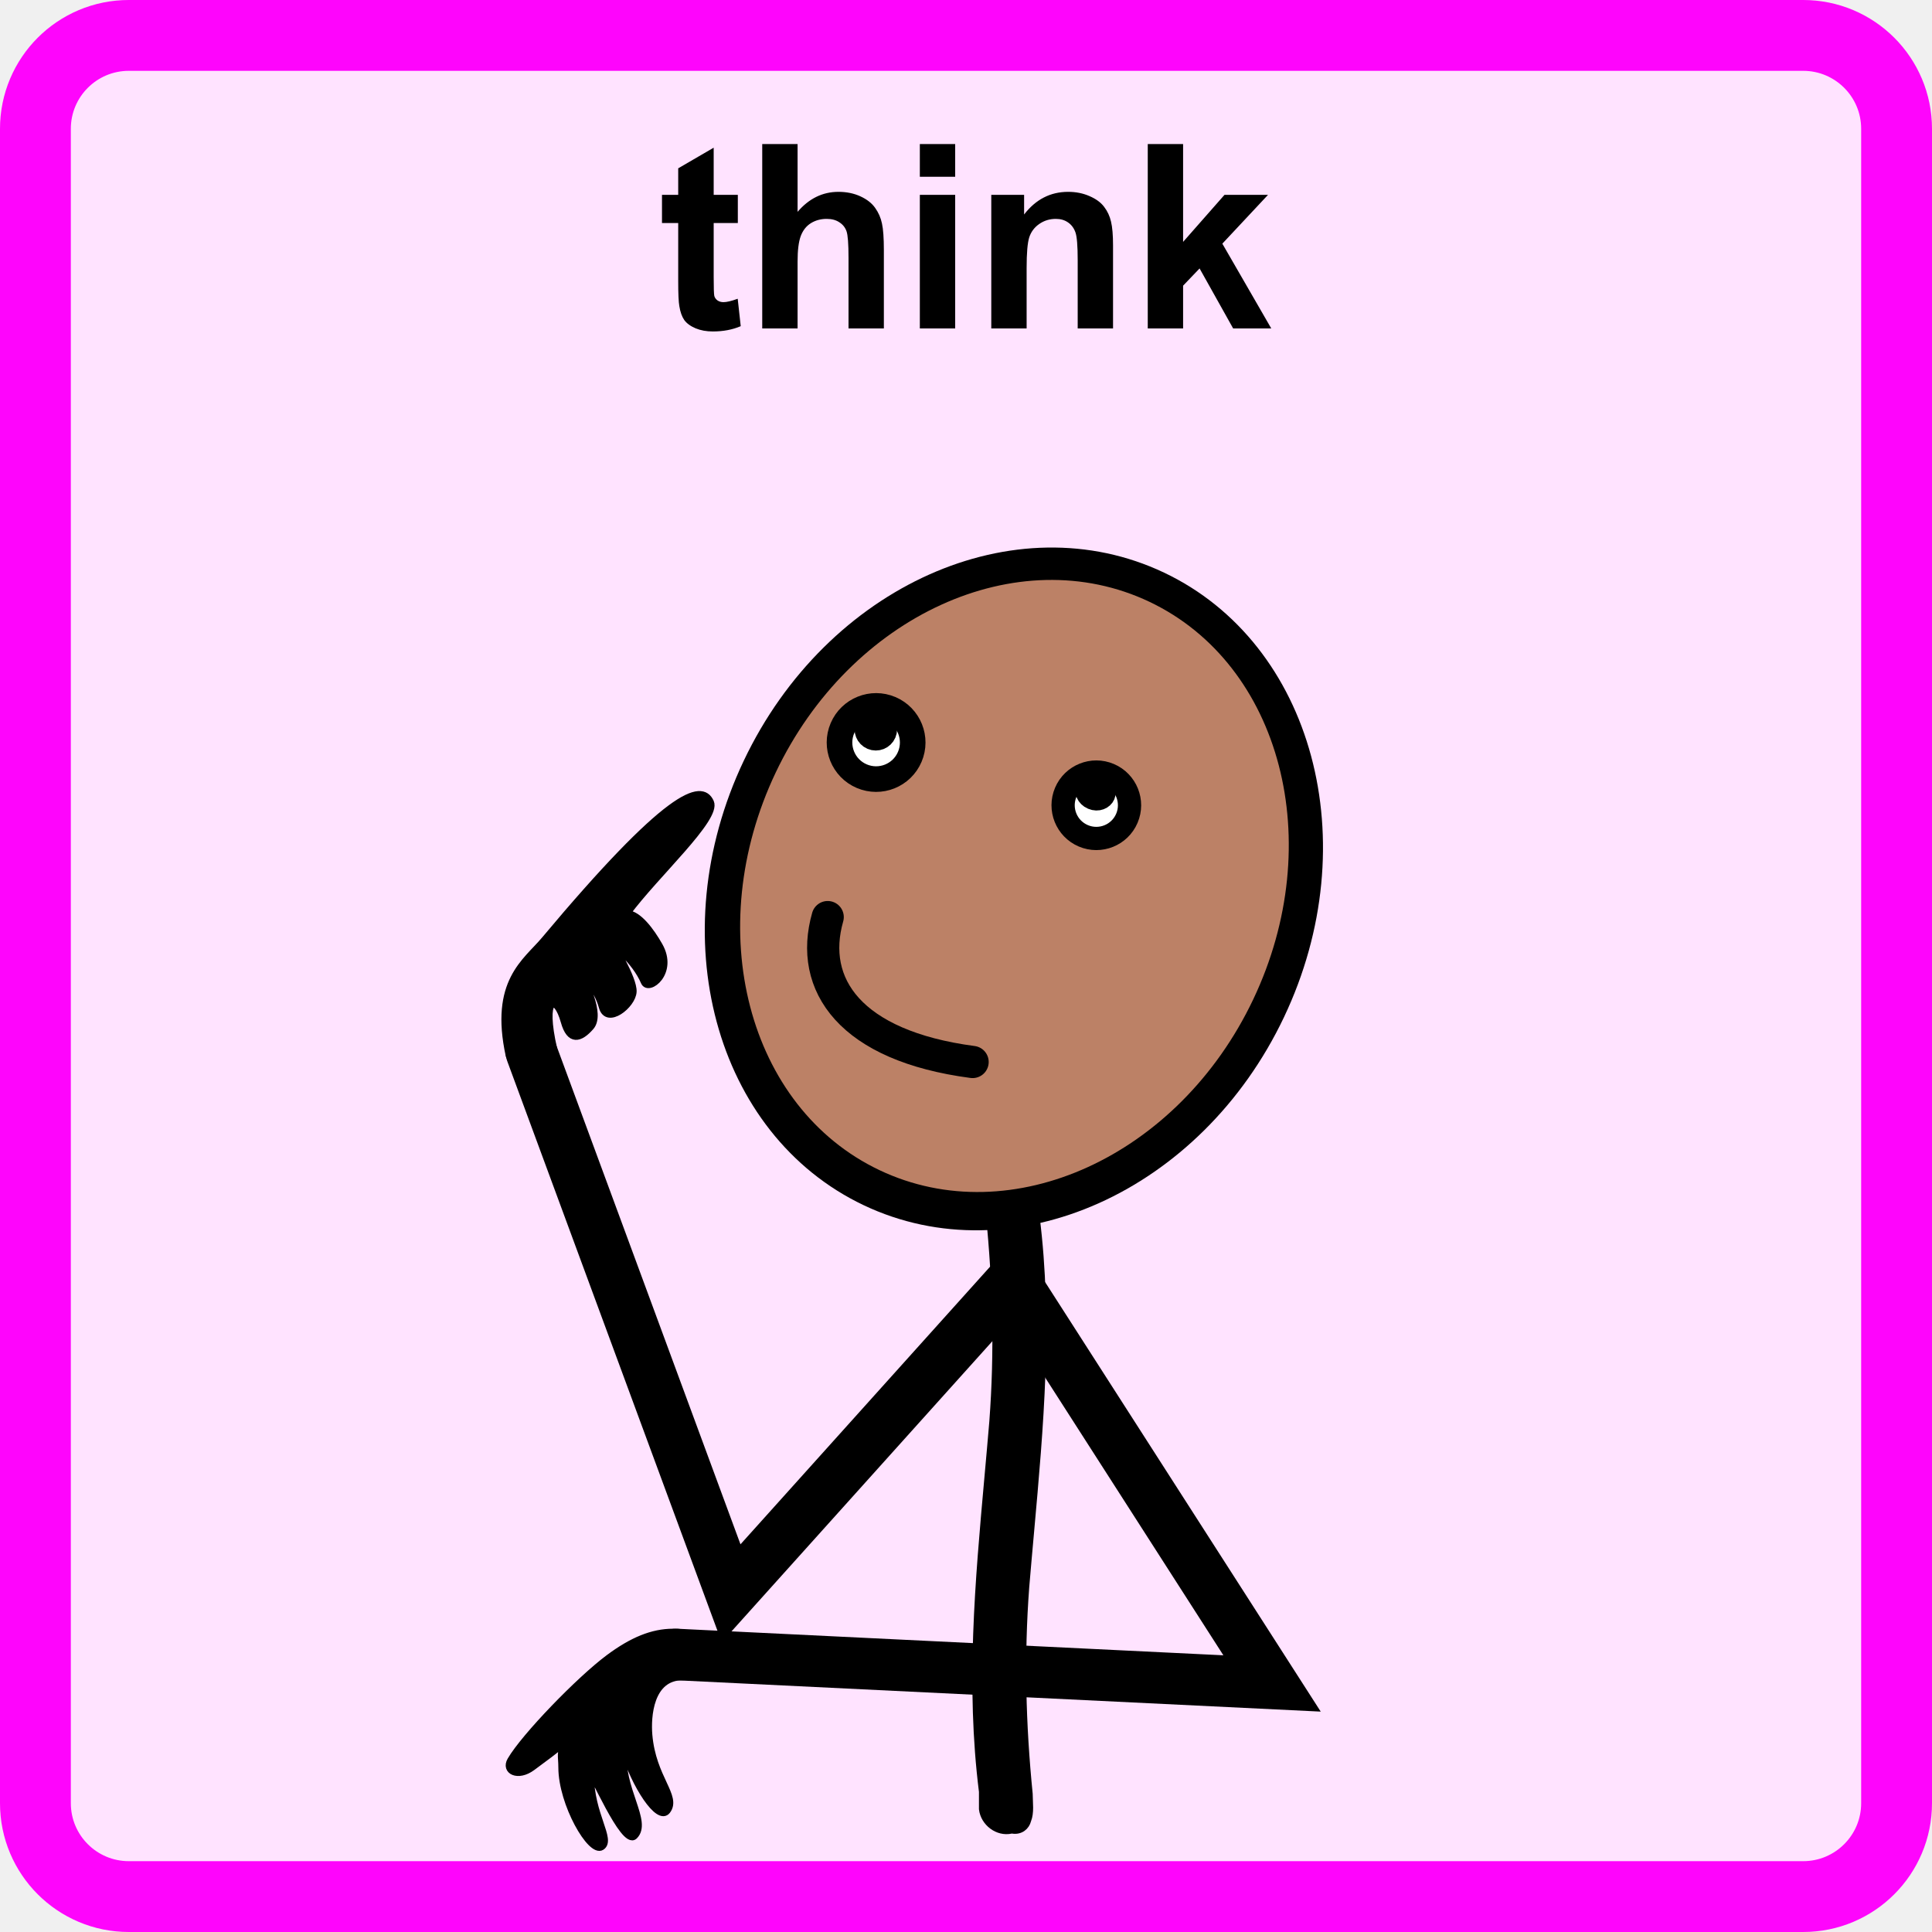
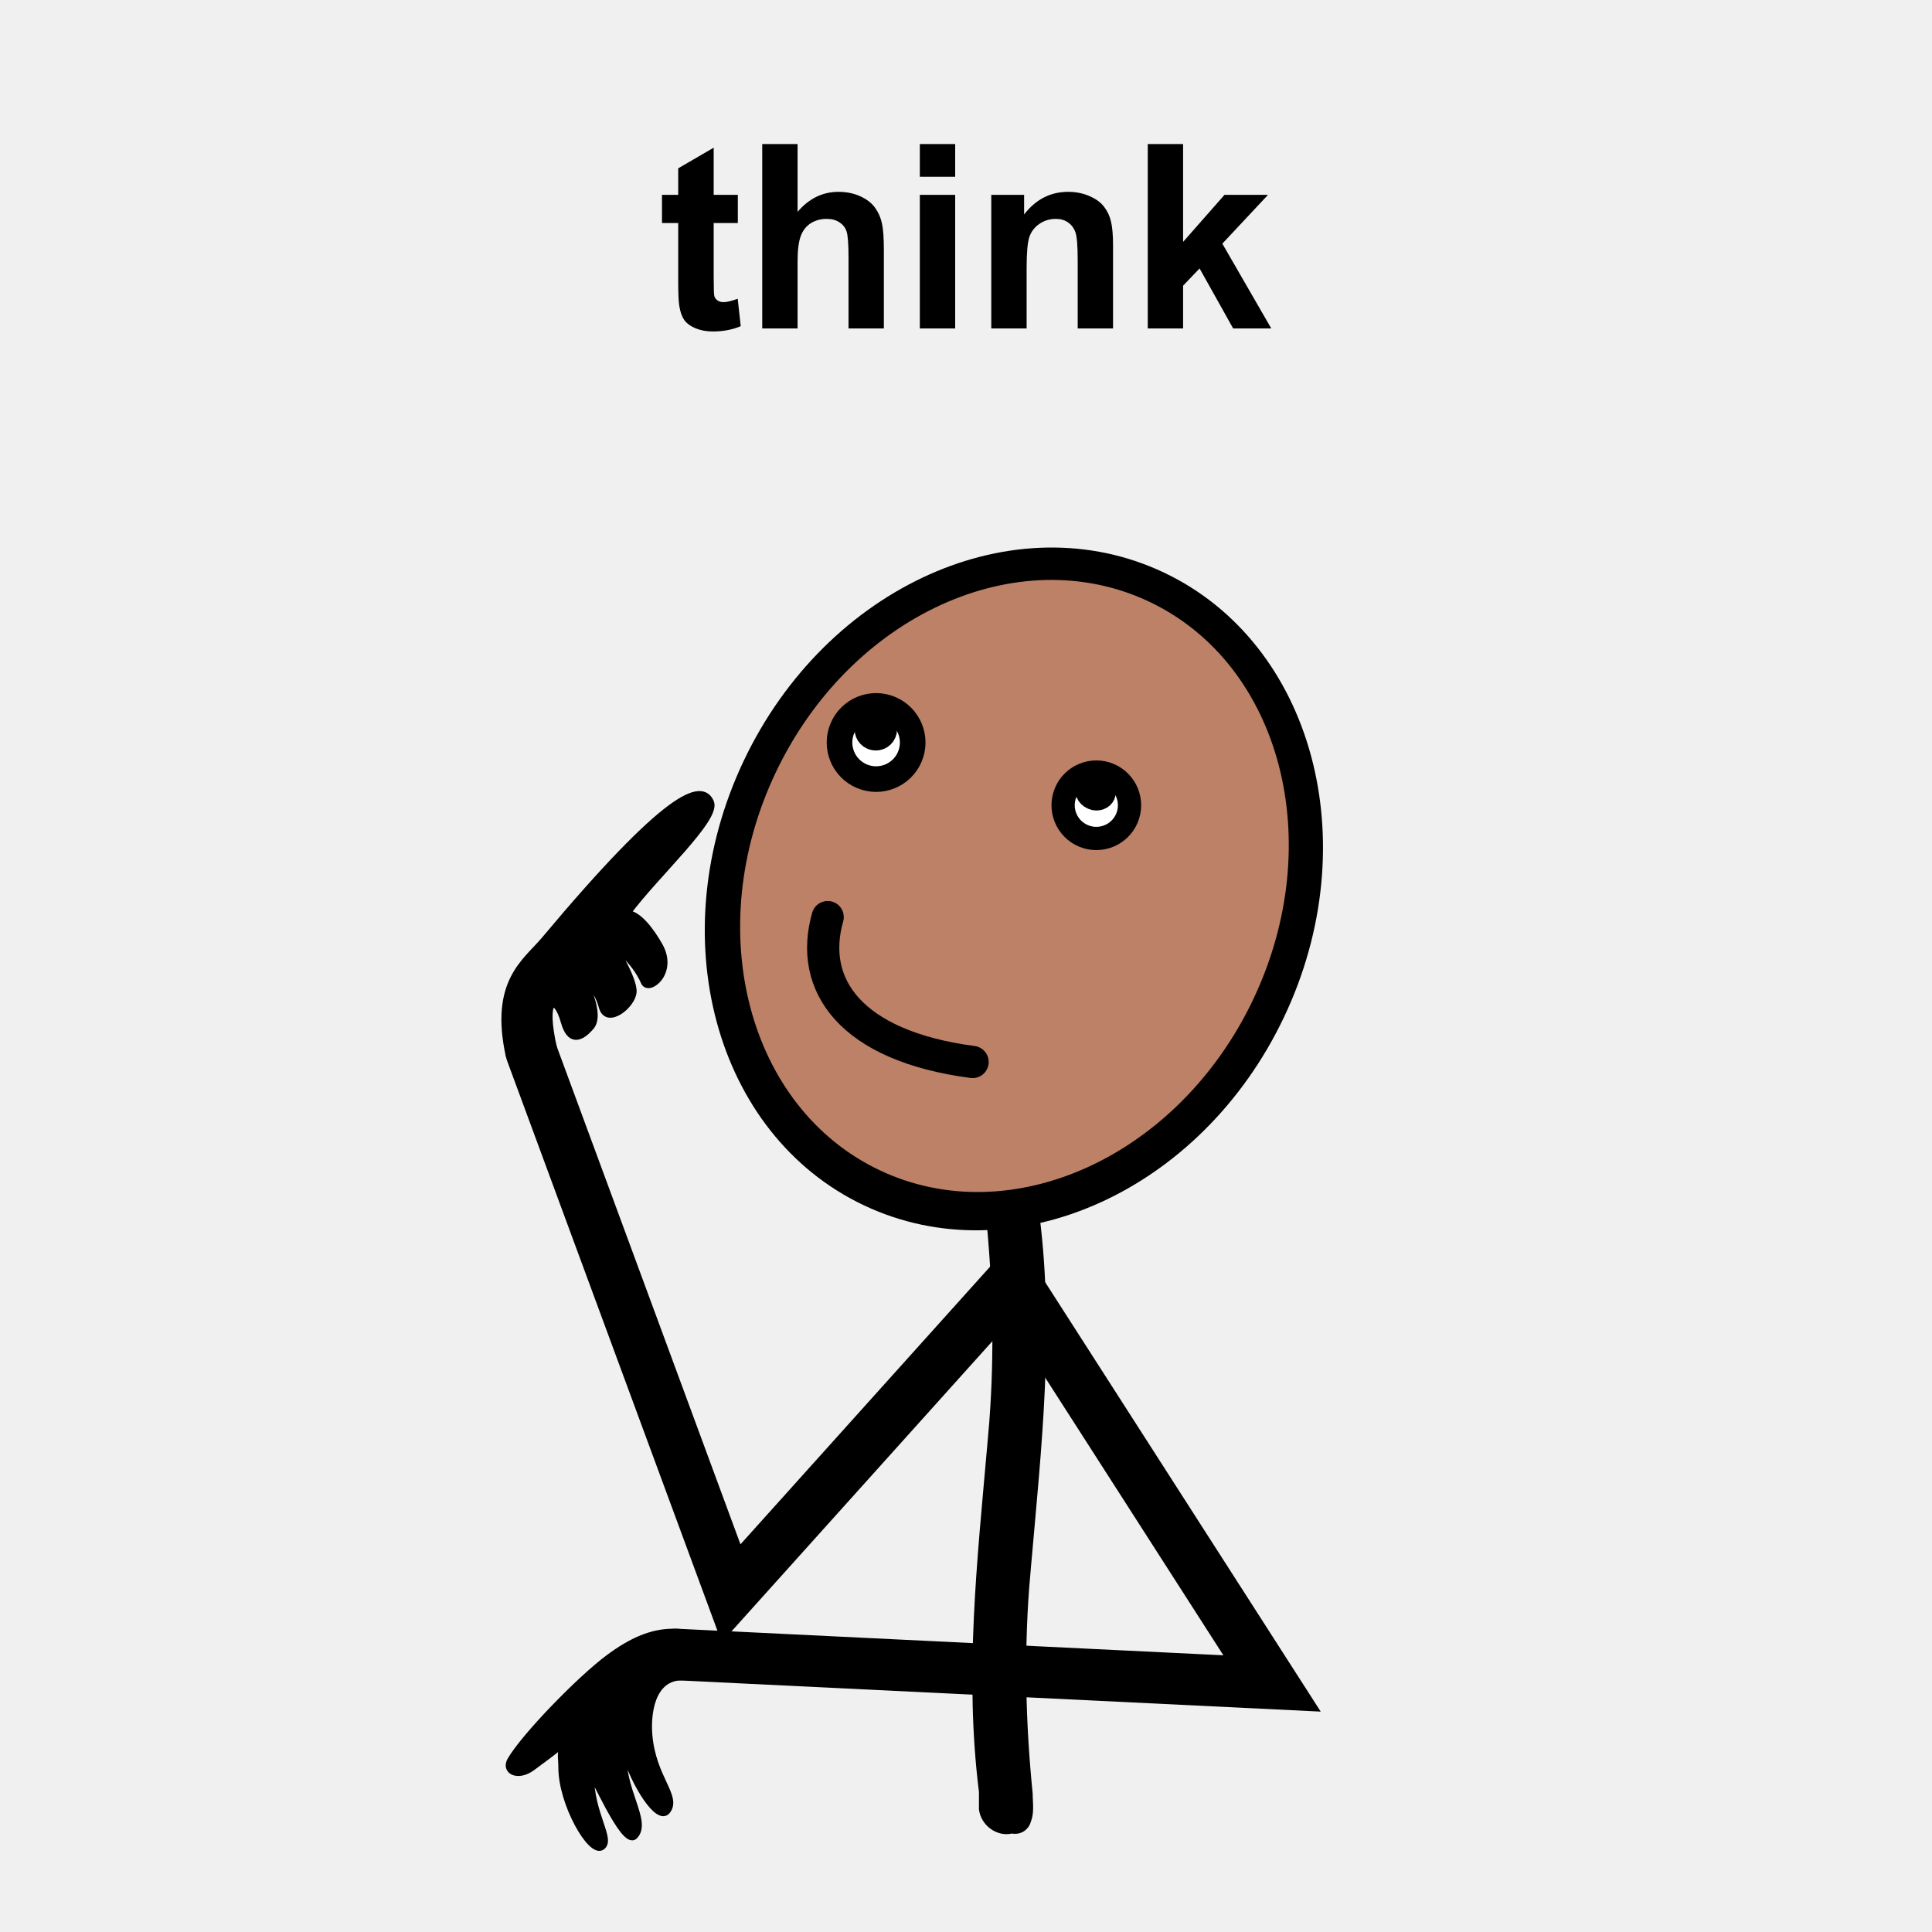
<svg xmlns="http://www.w3.org/2000/svg" width="300" height="300" viewBox="0 0 300 300" fill="none">
-   <rect x="5.5" y="5.5" width="289" height="289" rx="14.5" fill="#FFE3FF" />
-   <rect x="5.5" y="5.5" width="289" height="289" rx="14.5" stroke="#FE05FC" stroke-width="11" />
-   <path d="M157.207 284.222L157.112 284.206L157.017 284.227C154.915 284.694 152.765 283.055 152.511 280.918V280.913V280.909V280.904V280.899V280.894V280.889V280.885V280.88V280.875V280.87V280.865V280.861V280.856V280.851V280.846V280.841V280.836V280.831V280.827V280.822V280.817V280.812V280.807V280.802V280.797V280.792V280.787V280.782V280.777V280.773V280.768V280.763V280.758V280.753V280.748V280.743V280.738V280.733V280.728V280.723V280.718V280.713V280.708V280.703V280.698V280.693V280.688V280.683V280.678V280.673V280.668V280.663V280.658V280.653V280.648V280.642V280.637V280.632V280.627V280.622V280.617V280.612V280.607V280.602V280.597V280.592V280.586V280.581V280.576V280.571V280.566V280.561V280.556V280.551V280.545V280.54V280.535V280.53V280.525V280.52V280.514V280.509V280.504V280.499V280.494V280.488V280.483V280.478V280.473V280.468V280.462V280.457V280.452V280.447V280.442V280.436V280.431V280.426V280.421V280.415V280.41V280.405V280.4V280.394V280.389V280.384V280.379V280.373V280.368V280.363V280.357V280.352V280.347V280.342V280.336V280.331V280.326V280.32V280.315V280.31V280.304V280.299V280.294V280.288V280.283V280.278V280.272V280.267V280.262V280.256V280.251V280.246V280.24V280.235V280.23V280.224V280.219V280.213V280.208V280.203V280.197V280.192V280.187V280.181V280.176V280.17V280.165V280.16V280.154V280.149V280.143V280.138V280.133V280.127V280.122V280.116V280.111V280.106V280.1V280.095V280.089V280.084V280.078V280.073V280.068V280.062V280.057V280.051V280.046V280.04V280.035V280.03V280.024V280.019V280.013V280.008V280.002V279.997V279.991V279.986V279.98V279.975V279.97V279.964V279.959V279.953V279.948V279.942V279.937V279.931V279.926V279.92V279.915V279.909V279.904V279.898V279.893V279.887V279.882V279.876V279.871V279.865V279.86V279.854V279.849V279.843V279.838V279.832V279.827V279.821V279.816V279.81V279.805V279.799V279.794V279.788V279.783V279.777V279.772V279.766V279.761V279.755V279.75V279.744V279.739V279.733V279.728V279.722V279.717V279.711V279.706V279.7V279.695V279.689V279.684V279.678V279.673V279.667V279.662V279.656V279.651V279.645V279.64V279.634V279.629V279.623V279.617V279.612V279.606V279.601V279.595V279.59V279.584V279.579V279.573V279.568V279.562V279.557V279.551V279.546V279.54V279.535V279.529V279.524V279.518V279.513V279.507V279.502V279.496V279.491V279.485V279.48V279.474V279.469V279.463V279.457V279.452V279.446V279.441V279.435V279.43V279.424V279.419V279.413V279.408V279.402V279.397V279.391V279.386V279.38V279.375V279.369V279.364V279.358V279.353V279.347V279.342V279.336V279.331V279.325V279.32V279.314V279.309V279.303V279.298V279.293V279.287V279.282V279.276V279.271V279.265V279.26V279.254V279.249V279.243V279.238V279.232V279.227V279.221V279.216V279.21V279.205V279.2V279.194V279.189V279.183V279.178V279.172V279.167V279.161V279.156V279.151V279.145V279.14V279.134V279.129V279.123V279.118V279.113V279.107V279.102V279.096V279.091V279.085V279.08V279.075V279.069V279.064V279.058V279.053V279.048V279.042V279.037V279.031V279.026V279.021V279.015V279.01V279.004V278.999V278.994V278.988V278.983V278.978V278.972V278.967V278.962V278.956V278.951V278.945V278.94V278.935V278.929V278.924V278.919V278.913V278.908V278.903V278.897V278.892V278.887V278.882V278.876V278.871V278.866V278.86V278.855V278.85V278.844V278.839V278.834V278.829V278.823V278.818V278.813V278.808V278.802V278.797V278.792V278.787V278.781V278.776V278.771V278.766V278.76V278.755V278.75V278.745V278.739V278.734V278.729V278.724V278.719V278.713V278.708V278.703V278.698V278.693V278.687V278.682V278.677V278.672V278.667V278.662V278.656V278.651V278.646V278.641V278.636V278.631V278.626V278.621V278.615V278.61V278.605V278.6V278.595V278.59V278.585V278.58V278.575V278.57V278.564V278.559V278.554V278.549V278.544V278.539V278.534V278.529V278.524V278.519V278.514V278.509V278.504V278.499V278.494V278.489V278.484V278.479V278.474V278.469V278.464V278.459V278.454V278.449V278.444V278.439V278.434V278.429V278.424V278.419V278.415V278.41V278.405V278.4V278.395V278.39V278.385V278.38V278.375V278.37V278.366V278.361V278.356V278.351V278.346V278.341V278.336V278.332V278.327V278.322V278.317V278.312V278.308V278.303V278.298V278.293V278.288V278.284V278.279V278.274V278.269V278.265V278.26V278.255V278.224L152.508 278.193C150.453 261.757 151.895 245.714 153.367 229.334C153.625 226.467 153.884 223.59 154.125 220.699L154.125 220.695C154.934 209.904 154.665 199.385 153.588 188.603C153.587 188.271 153.571 187.925 153.555 187.585L153.554 187.554C153.537 187.191 153.521 186.832 153.521 186.475C153.521 185.759 153.587 185.094 153.821 184.508L153.827 184.494L153.831 184.48C154.043 183.844 154.708 183.158 155.62 182.926C156.856 182.682 158.138 182.872 159.13 183.443C160.107 184.006 160.807 184.938 160.932 186.23V186.23V186.235V186.24V186.244V186.249V186.254V186.259V186.263V186.268V186.273V186.278V186.283V186.288V186.292V186.297V186.302V186.307V186.312V186.317V186.322V186.326V186.331V186.336V186.341V186.346V186.351V186.356V186.361V186.366V186.371V186.375V186.38V186.385V186.39V186.395V186.4V186.405V186.41V186.415V186.42V186.425V186.43V186.435V186.44V186.445V186.45V186.455V186.46V186.465V186.47V186.475V186.48V186.485V186.49V186.495V186.5V186.505V186.51V186.516V186.521V186.526V186.531V186.536V186.541V186.546V186.551V186.556V186.561V186.566V186.572V186.577V186.582V186.587V186.592V186.597V186.602V186.608V186.613V186.618V186.623V186.628V186.633V186.639V186.644V186.649V186.654V186.659V186.664V186.67V186.675V186.68V186.685V186.69V186.696V186.701V186.706V186.711V186.717V186.722V186.727V186.732V186.738V186.743V186.748V186.753V186.759V186.764V186.769V186.774V186.78V186.785V186.79V186.796V186.801V186.806V186.811V186.817V186.822V186.827V186.833V186.838V186.843V186.849V186.854V186.859V186.865V186.87V186.875V186.881V186.886V186.891V186.897V186.902V186.907V186.913V186.918V186.923V186.929V186.934V186.939V186.945V186.95V186.956V186.961V186.966V186.972V186.977V186.982V186.988V186.993V186.999V187.004V187.009V187.015V187.02V187.026V187.031V187.036V187.042V187.047V187.053V187.058V187.064V187.069V187.074V187.08V187.085V187.091V187.096V187.102V187.107V187.112V187.118V187.123V187.129V187.134V187.14V187.145V187.151V187.156V187.162V187.167V187.172V187.178V187.183V187.189V187.194V187.2V187.205V187.211V187.216V187.222V187.227V187.233V187.238V187.244V187.249V187.255V187.26V187.266V187.271V187.277V187.282V187.287V187.293V187.298V187.304V187.309V187.315V187.32V187.326V187.331V187.337V187.342V187.348V187.353V187.359V187.364V187.37V187.375V187.381V187.387V187.392V187.398V187.403V187.409V187.414V187.42V187.425V187.431V187.436V187.442V187.447V187.453V187.458V187.464V187.469V187.475V187.48V187.486V187.491V187.497V187.502V187.508V187.513V187.519V187.524V187.53V187.535V187.541V187.546V187.552V187.558V187.563V187.569V187.574V187.58V187.585V187.591V187.596V187.602V187.607V187.613V187.618V187.624V187.629V187.635V187.64V187.646V187.651V187.657V187.662V187.668V187.673V187.679V187.684V187.69V187.695V187.701V187.706V187.712V187.717V187.723V187.728V187.734V187.74V187.745V187.751V187.756V187.762V187.767V187.773V187.778V187.784V187.789V187.795V187.8V187.806V187.811V187.816V187.822V187.827V187.833V187.838V187.844V187.849V187.855V187.86V187.866V187.871V187.877V187.882V187.888V187.893V187.899V187.904V187.91V187.915V187.921V187.926V187.932V187.937V187.942V187.948V187.953V187.959V187.964V187.97V187.975V187.981V187.986V187.992V187.997V188.002V188.008V188.013V188.019V188.024V188.03V188.035V188.04V188.046V188.051V188.057V188.062V188.068V188.073V188.078V188.084V188.089V188.095V188.1V188.105V188.111V188.116V188.122V188.127V188.132V188.138V188.143V188.148V188.154V188.159V188.165V188.17V188.175V188.181V188.186V188.191V188.197V188.202V188.207V188.213V188.218V188.223V188.229V188.234V188.239V188.245V188.25V188.255V188.261V188.266V188.271V188.277V188.282V188.287V188.293V188.298V188.303V188.308V188.314V188.319V188.324V188.33V188.335V188.34V188.345V188.351V188.356V188.361V188.366V188.372V188.377V188.382V188.387V188.393V188.398V188.403V188.408V188.414V188.419V188.424V188.429V188.434V188.44V188.445V188.45V188.455V188.46V188.465V188.471V188.476V188.481V188.486V188.491V188.496V188.502V188.507V188.512V188.517V188.522V188.527V188.532V188.538V188.543V188.548V188.553V188.558V188.563V188.568V188.573V188.578V188.583V188.588V188.594V188.599V188.604V188.609V188.614V188.619V188.624V188.629V188.634V188.639V188.644V188.649V188.654V188.659V188.664V188.669V188.674V188.679V188.684V188.689V188.694V188.699V188.704V188.709V188.714V188.719V188.724V188.729V188.733V188.738V188.743V188.748V188.753V188.758V188.763V188.768V188.773V188.778V188.782V188.787V188.792V188.797V188.802V188.807V188.812V188.816V188.821V188.826V188.831V188.836V188.841V188.845V188.85V188.855V188.86V188.864V188.869V188.874V188.879V188.884V188.888V188.893V188.898V188.929L160.935 188.96C162.99 205.396 161.548 221.439 160.076 237.819C159.818 240.686 159.559 243.563 159.318 246.454L159.318 246.458C158.509 257.249 158.778 267.768 159.855 278.55C159.856 278.882 159.872 279.228 159.888 279.568L159.889 279.599C159.906 279.962 159.922 280.321 159.922 280.678C159.922 281.394 159.856 282.059 159.622 282.645L159.609 282.677L159.601 282.709C159.383 283.581 158.52 284.44 157.207 284.222Z" fill="black" stroke="black" />
-   <path d="M199.373 157.954C212.258 130.832 203.927 99.925 180.766 88.922C157.604 77.92 128.383 90.987 115.499 118.109C102.614 145.232 110.945 176.138 134.107 187.141C157.268 198.144 186.489 185.077 199.373 157.954Z" fill="black" />
-   <path d="M194.6 155.186C206.177 130.816 198.963 103.175 178.487 93.448C158.011 83.721 132.027 95.591 120.45 119.96C108.873 144.33 116.087 171.971 136.563 181.699C157.038 191.426 183.023 179.556 194.6 155.186Z" fill="#BC8166" />
-   <path d="M174.98 127.063C173.863 129.682 170.834 130.901 168.214 129.784C165.594 128.666 164.376 125.637 165.493 123.017C166.61 120.397 169.64 119.179 172.259 120.296C174.879 121.414 176.097 124.443 174.98 127.063Z" fill="white" stroke="black" stroke-width="3.609" />
-   <path d="M141.268 117.525C140.037 120.411 136.699 121.753 133.812 120.522C130.926 119.292 129.584 115.954 130.815 113.067C132.046 110.181 135.383 108.839 138.27 110.07C141.156 111.3 142.498 114.638 141.268 117.525Z" fill="white" stroke="black" stroke-width="3.976" />
-   <path d="M171.373 123.406C171.175 123.871 170.479 124.268 169.658 123.918C168.838 123.569 168.642 122.791 168.84 122.326C169.039 121.861 169.735 121.464 170.556 121.814C171.376 122.164 171.571 122.941 171.373 123.406Z" fill="black" stroke="black" stroke-width="3.609" />
-   <path d="M137.206 113.754C136.922 114.422 136.15 114.732 135.482 114.448C134.814 114.163 134.504 113.391 134.789 112.723C135.073 112.056 135.845 111.745 136.513 112.03C137.18 112.315 137.491 113.087 137.206 113.754Z" fill="black" stroke="black" stroke-width="3.976" />
+   <path d="M152.511 278.224L152.507 278.193C150.244 260.087 152.224 242.458 153.813 224.331L154.124 220.699L154.125 220.695C154.934 209.902 154.664 199.382 153.587 188.598C153.586 188.257 153.57 187.903 153.554 187.554C153.537 187.191 153.521 186.832 153.521 186.475C153.521 185.759 153.587 185.093 153.821 184.508L153.831 184.48C154.043 183.844 154.709 183.157 155.622 182.926C156.857 182.682 158.139 182.872 159.13 183.443C160.108 184.007 160.809 184.94 160.932 186.235V188.928L160.936 188.96C163.199 207.066 161.219 224.695 159.63 242.822L159.318 246.454L159.317 246.458C158.508 257.245 158.778 267.761 159.854 278.539C159.855 278.709 159.859 278.883 159.865 279.058L159.912 280.14C159.918 280.32 159.922 280.499 159.922 280.677C159.922 281.394 159.855 282.06 159.621 282.645L159.608 282.677L159.601 282.71C159.383 283.581 158.519 284.44 157.207 284.221L157.111 284.206L157.017 284.226C154.912 284.694 152.759 283.05 152.511 280.909V278.224Z" fill="black" stroke="black" />
+   <path d="M199.373 157.954C212.258 130.832 203.927 99.925 180.765 88.922C157.604 77.92 128.383 90.987 115.499 118.109C102.614 145.232 110.945 176.138 134.106 187.141C157.268 198.144 186.489 185.077 199.373 157.954Z" fill="black" />
+   <path d="M194.599 155.186C206.177 130.816 198.963 103.175 178.487 93.448C158.011 83.721 132.027 95.591 120.449 119.96C108.872 144.33 116.086 171.971 136.562 181.699C157.038 191.426 183.022 179.556 194.599 155.186Z" fill="#BC8166" />
+   <path d="M172.259 120.296C174.878 121.414 176.097 124.443 174.98 127.062C173.863 129.682 170.833 130.901 168.213 129.783C165.594 128.666 164.376 125.637 165.493 123.017C166.61 120.398 169.639 119.18 172.259 120.296Z" fill="white" stroke="black" stroke-width="3.609" />
+   <path d="M138.269 110.07C141.156 111.3 142.498 114.638 141.267 117.525C140.036 120.411 136.699 121.753 133.812 120.522C130.926 119.291 129.584 115.954 130.815 113.067C132.045 110.181 135.383 108.839 138.269 110.07Z" fill="white" stroke="black" stroke-width="3.976" />
+   <path d="M170.556 121.814C171.376 122.164 171.571 122.941 171.373 123.406C171.175 123.87 170.478 124.268 169.658 123.919C168.838 123.569 168.642 122.791 168.841 122.326C169.039 121.861 169.735 121.464 170.556 121.814Z" fill="black" stroke="black" stroke-width="3.609" />
+   <path d="M136.513 112.03C137.18 112.315 137.49 113.087 137.206 113.755C136.921 114.422 136.15 114.732 135.482 114.448C134.815 114.163 134.504 113.391 134.788 112.724C135.073 112.056 135.845 111.746 136.513 112.03Z" fill="black" stroke="black" stroke-width="3.976" />
  <path d="M114.57 30.258V34.633H110.82V42.992C110.82 44.685 110.853 45.675 110.918 45.961C110.996 46.234 111.159 46.462 111.406 46.645C111.667 46.827 111.979 46.918 112.344 46.918C112.852 46.918 113.587 46.742 114.551 46.391L115.02 50.648C113.743 51.195 112.298 51.469 110.684 51.469C109.694 51.469 108.802 51.306 108.008 50.98C107.214 50.642 106.628 50.212 106.25 49.691C105.885 49.158 105.632 48.441 105.488 47.543C105.371 46.905 105.312 45.616 105.312 43.676V34.633H102.793V30.258H105.312V26.137L110.82 22.934V30.258H114.57ZM123.848 22.367V32.895C125.618 30.824 127.734 29.789 130.195 29.789C131.458 29.789 132.598 30.023 133.613 30.492C134.629 30.961 135.391 31.56 135.898 32.289C136.419 33.018 136.771 33.825 136.953 34.711C137.148 35.596 137.246 36.97 137.246 38.832V51H131.758V40.043C131.758 37.868 131.654 36.488 131.445 35.902C131.237 35.316 130.866 34.854 130.332 34.516C129.811 34.164 129.154 33.988 128.359 33.988C127.448 33.988 126.634 34.21 125.918 34.652C125.202 35.095 124.674 35.766 124.336 36.664C124.01 37.55 123.848 38.865 123.848 40.609V51H118.359V22.367H123.848ZM142.832 27.445V22.367H148.32V27.445H142.832ZM142.832 51V30.258H148.32V51H142.832ZM172.832 51H167.344V40.414C167.344 38.175 167.227 36.729 166.992 36.078C166.758 35.414 166.374 34.9 165.84 34.535C165.319 34.171 164.688 33.988 163.945 33.988C162.995 33.988 162.142 34.249 161.387 34.77C160.632 35.29 160.111 35.98 159.824 36.84C159.551 37.699 159.414 39.288 159.414 41.605V51H153.926V30.258H159.023V33.305C160.833 30.961 163.112 29.789 165.859 29.789C167.07 29.789 168.177 30.01 169.18 30.453C170.182 30.883 170.938 31.436 171.445 32.113C171.966 32.79 172.324 33.559 172.52 34.418C172.728 35.277 172.832 36.508 172.832 38.109V51ZM178.223 51V22.367H183.711V37.562L190.137 30.258H196.895L189.805 37.836L197.402 51H191.484L186.27 41.684L183.711 44.359V51H178.223Z" fill="black" />
-   <path d="M128.524 142.406C125.524 152.906 132.024 162.406 151.024 164.906" stroke="black" stroke-width="5" stroke-linecap="round" />
-   <path d="M158.024 197.906L113.524 247.406L82.524 163.406" stroke="black" stroke-width="8" stroke-linecap="round" />
-   <path d="M84.534 145.926C81.661 149.356 76.523 152.406 79.024 163.906C79.36 165.451 86.746 166.064 86.024 162.906C84.144 154.689 86.381 154.356 87.57 158.627C88.463 161.833 90.079 161.388 91.756 159.459C93.509 157.443 90.549 152.022 90.549 152.022C90.549 152.022 92.59 153.084 93.491 156.384C94.275 159.256 98.247 156.096 98.353 153.994C98.458 151.892 95.043 146.454 95.043 146.454C95.043 146.454 98.595 149.171 100.008 152.497C100.694 154.112 104.808 151.064 102.4 146.823C101.07 144.48 99.135 141.917 97.383 141.829C101.904 135.734 111.481 127.109 110.367 124.569C108.949 121.336 103.588 123.176 84.534 145.926Z" fill="black" stroke="black" />
-   <path d="M159.024 201.406L197.524 261.406L105.024 256.906" stroke="black" stroke-width="8" stroke-linecap="round" />
-   <path d="M94.524 257.406C98.149 254.71 101.286 253.407 104.524 253.406C112.524 253.404 109.564 260.405 106.024 260.405C100.926 260.406 100.558 266.589 100.794 269.387C101.36 276.126 105.325 278.935 103.626 281.181C102.266 282.979 98.528 277.25 96.829 271.634C96.262 277.812 100.794 282.867 98.528 285.113C96.829 286.798 91.731 274.442 91.731 275.565C91.731 281.769 95.13 285.675 93.43 286.798C91.731 287.921 87.199 280.058 87.199 274.442C87.199 272.589 86.822 272.195 87.766 270.51C86.255 271.82 84.481 273.094 82.668 274.442C80.402 276.127 78.29 275.004 79.27 273.319C81.424 269.613 89.992 260.776 94.524 257.406Z" fill="black" stroke="black" stroke-linecap="round" />
+   <path d="M128.523 142.406C125.523 152.906 132.023 162.406 151.023 164.906" stroke="black" stroke-width="5" stroke-linecap="round" />
+   <path d="M158.023 197.906L113.523 247.406L82.523 163.406" stroke="black" stroke-width="8" stroke-linecap="round" />
+   <path d="M84.533 145.926C81.66 149.356 76.523 152.406 79.023 163.906C79.359 165.451 86.746 166.064 86.023 162.906C84.144 154.689 86.38 154.356 87.57 158.627C88.462 161.833 90.078 161.388 91.755 159.459C93.509 157.443 90.549 152.022 90.549 152.022C90.549 152.022 92.59 153.084 93.491 156.384C94.275 159.256 98.247 156.096 98.352 153.994C98.458 151.892 95.043 146.454 95.043 146.454C95.043 146.454 98.594 149.171 100.008 152.497C100.694 154.112 104.808 151.064 102.4 146.823C101.07 144.48 99.135 141.917 97.383 141.829C101.904 135.734 111.481 127.109 110.367 124.569C108.949 121.336 103.587 123.176 84.533 145.926Z" fill="black" stroke="black" />
+   <path d="M159.023 201.406L197.523 261.406L105.023 256.906" stroke="black" stroke-width="8" stroke-linecap="round" />
+   <path d="M94.523 257.406C98.149 254.71 101.285 253.407 104.523 253.406C112.523 253.404 109.564 260.405 106.023 260.405C100.926 260.406 100.558 266.589 100.793 269.387C101.359 276.126 105.325 278.935 103.625 281.181C102.266 282.979 98.528 277.25 96.829 271.634C96.262 277.812 100.794 282.867 98.528 285.113C96.829 286.798 91.73 274.442 91.73 275.565C91.73 281.769 95.129 285.675 93.43 286.798C91.731 287.921 87.199 280.058 87.199 274.442C87.199 272.589 86.821 272.195 87.765 270.51C86.255 271.82 84.48 273.094 82.668 274.442C80.402 276.127 78.29 275.004 79.269 273.319C81.424 269.613 89.992 260.776 94.523 257.406Z" fill="black" stroke="black" stroke-linecap="round" />
</svg>
